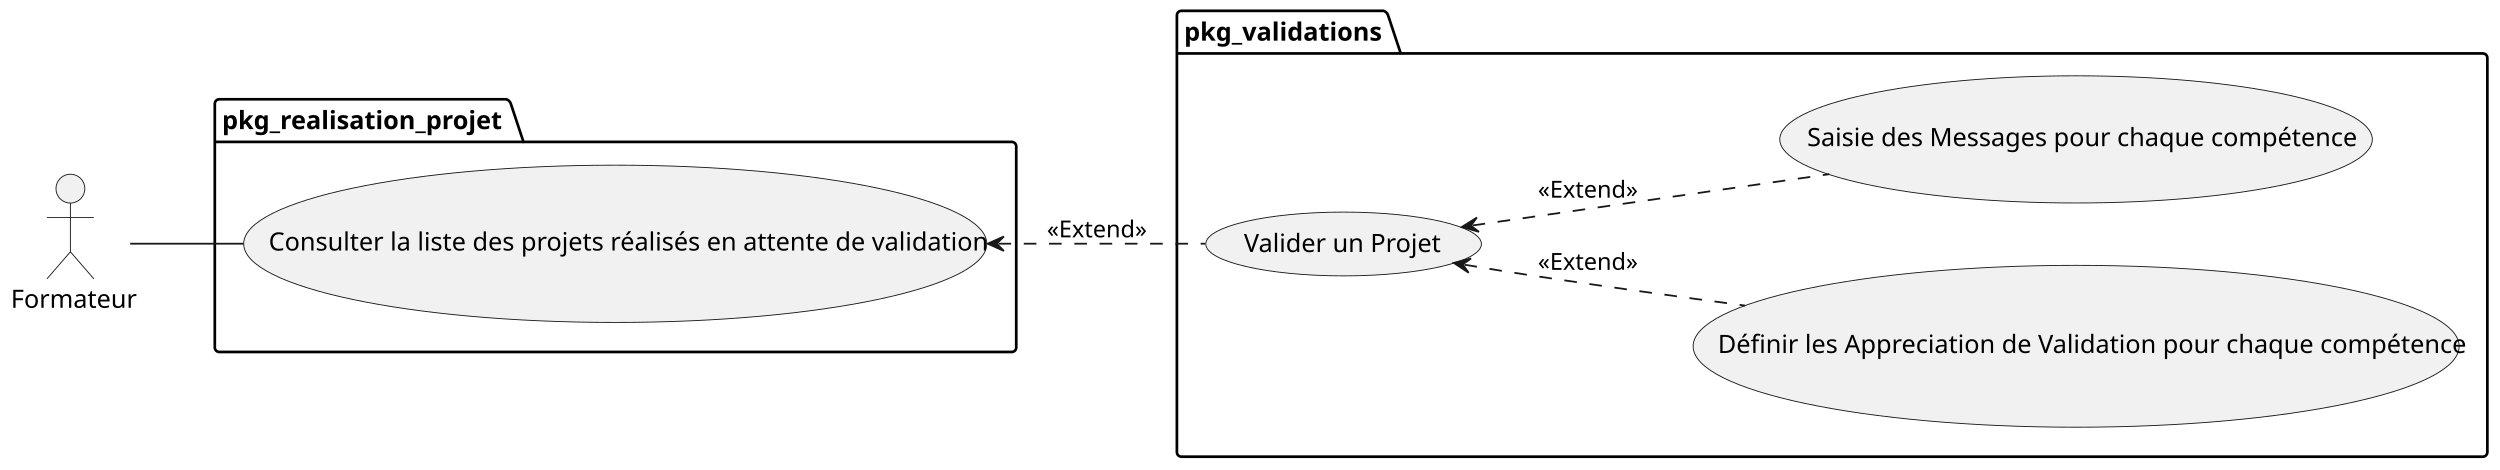
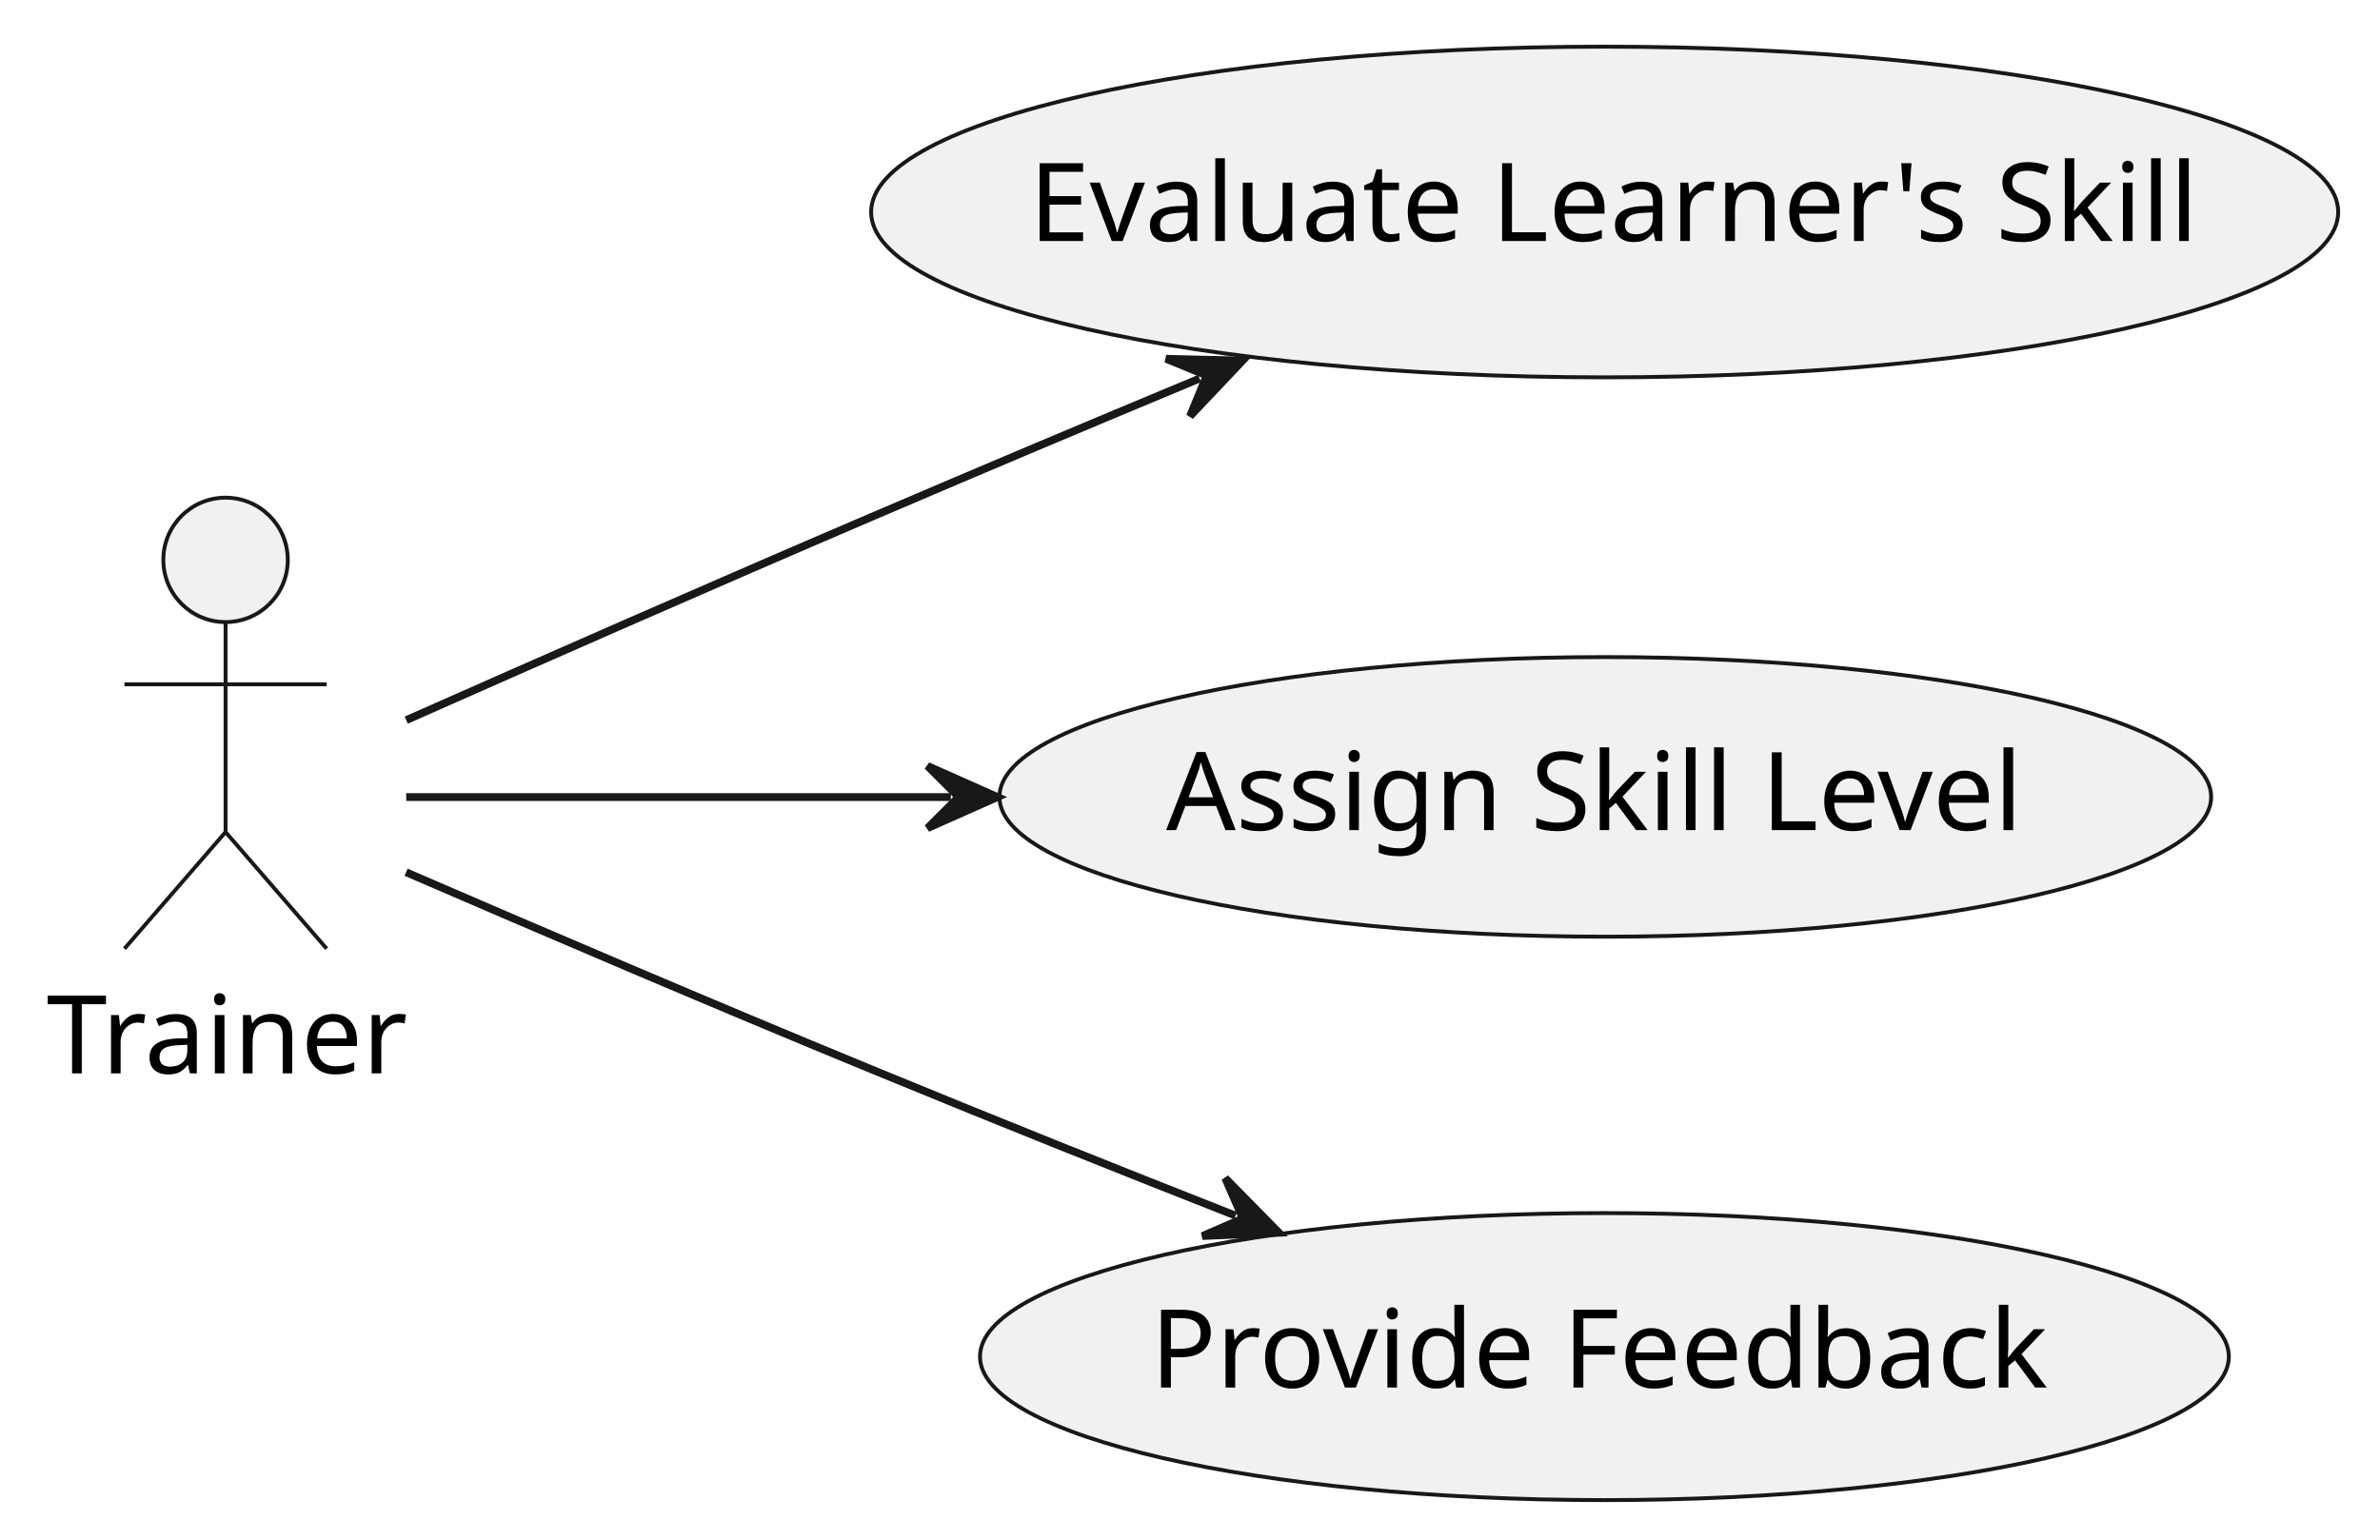
- <svg xmlns="http://www.w3.org/2000/svg" contentStyleType="text/css" height="260px" preserveAspectRatio="none" style="width:1385px;height:260px;background:#FFFFFF;" version="1.1" viewBox="0 0 1385 260" width="1385px" zoomAndPan="magnify">
+ <svg xmlns="http://www.w3.org/2000/svg" contentStyleType="text/css" height="198px" preserveAspectRatio="none" style="width:306px;height:198px;background:#FFFFFF;" version="1.1" viewBox="0 0 306 198" width="306px" zoomAndPan="magnify">
  <defs />
  <g>
-     <g id="cluster_pkg_validations">
-       <path d="M654.5,6 L766.5,6 A3.75,3.75 0 0 1 769,8.5 L776,29.609 L1375.5,29.609 A2.5,2.5 0 0 1 1378,32.109 L1378,250.5 A2.5,2.5 0 0 1 1375.5,253 L654.5,253 A2.5,2.5 0 0 1 652,250.5 L652,8.5 A2.5,2.5 0 0 1 654.5,6 " fill="none" style="stroke:#000000;stroke-width:1.5;" />
-       <line style="stroke:#000000;stroke-width:1.5;" x1="652" x2="776" y1="29.609" y2="29.609" />
-       <text fill="#000000" font-family="sans-serif" font-size="14" font-weight="bold" lengthAdjust="spacing" textLength="111" x="656" y="22.533">pkg_validations</text>
+     <g id="elem_Trainer">
+       <ellipse cx="29" cy="72" fill="#F1F1F1" rx="8" ry="8" style="stroke:#181818;stroke-width:0.5;" />
+       <path d="M29,80 L29,107 M16,88 L42,88 M29,107 L16,122 M29,107 L42,122 " fill="none" style="stroke:#181818;stroke-width:0.5;" />
+       <text fill="#000000" font-family="sans-serif" font-size="14" lengthAdjust="spacing" textLength="46" x="6" y="138.033">Trainer</text>
    </g>
-     <g id="cluster_pkg_realisation_projet">
-       <path d="M121.5,55 L280.5,55 A3.75,3.75 0 0 1 283,57.5 L290,78.609 L560.5,78.609 A2.5,2.5 0 0 1 563,81.109 L563,192.5 A2.5,2.5 0 0 1 560.5,195 L121.5,195 A2.5,2.5 0 0 1 119,192.5 L119,57.5 A2.5,2.5 0 0 1 121.5,55 " fill="none" style="stroke:#000000;stroke-width:1.5;" />
-       <line style="stroke:#000000;stroke-width:1.5;" x1="119" x2="290" y1="78.609" y2="78.609" />
-       <text fill="#000000" font-family="sans-serif" font-size="14" font-weight="bold" lengthAdjust="spacing" textLength="158" x="123" y="71.533">pkg_realisation_projet</text>
+     <g id="elem_Evaluate Learner's Skill">
+       <ellipse cx="206.313" cy="27.263" fill="#F1F1F1" rx="94.313" ry="21.263" style="stroke:#181818;stroke-width:0.5;" />
+       <text fill="#000000" font-family="sans-serif" font-size="14" lengthAdjust="spacing" textLength="148" x="132.313" y="30.991">Evaluate Learner's Skill</text>
    </g>
-     <g id="elem_Valider un Projet">
-       <ellipse cx="744.355" cy="135.171" fill="#F1F1F1" rx="76.355" ry="17.671" style="stroke:#181818;stroke-width:0.5;" />
-       <text fill="#000000" font-family="sans-serif" font-size="14" lengthAdjust="spacing" textLength="105" x="689.123" y="139.625">Valider un Projet</text>
+     <g id="elem_Assign Skill Level">
+       <ellipse cx="206.396" cy="102.479" fill="#F1F1F1" rx="77.896" ry="17.979" style="stroke:#181818;stroke-width:0.5;" />
+       <text fill="#000000" font-family="sans-serif" font-size="14" lengthAdjust="spacing" textLength="109" x="149.935" y="106.747">Assign Skill Level</text>
    </g>
-     <g id="elem_Définir les Appreciation de Validation pour chaque compétence">
-       <ellipse cx="1150.185" cy="191.837" fill="#F1F1F1" rx="212.185" ry="44.837" style="stroke:#181818;stroke-width:0.5;" />
-       <text fill="#000000" font-family="sans-serif" font-size="14" lengthAdjust="spacing" textLength="397" x="951.685" y="195.565">Définir les Appreciation de Validation pour chaque compétence</text>
+     <g id="elem_Provide Feedback">
+       <ellipse cx="206.283" cy="174.457" fill="#F1F1F1" rx="80.283" ry="18.456" style="stroke:#181818;stroke-width:0.5;" />
+       <text fill="#000000" font-family="sans-serif" font-size="14" lengthAdjust="spacing" textLength="115" x="147.919" y="178.434">Provide Feedback</text>
    </g>
-     <g id="elem_Saisie des Messages pour chaque compétence">
-       <ellipse cx="1150.131" cy="77.226" fill="#F1F1F1" rx="164.131" ry="35.226" style="stroke:#181818;stroke-width:0.5;" />
-       <text fill="#000000" font-family="sans-serif" font-size="14" lengthAdjust="spacing" textLength="298" x="1001.131" y="80.955">Saisie des Messages pour chaque compétence</text>
+     <g id="link_Trainer_Evaluate Learner's Skill">
+       <path d="M52.23,92.61 C68.69,85.31 91.7,75.19 112,66.5 C127.52,59.86 139.011,55.017 154.231,48.677 " fill="none" id="Trainer-to-Evaluate Learner's Skill" style="stroke:#181818;stroke-width:1.0;" />
+       <polygon fill="#181818" points="159.77,46.37,149.924,46.138,155.154,48.293,153,53.523,159.77,46.37" style="stroke:#181818;stroke-width:1.0;" />
    </g>
-     <g id="elem_Consulter la liste des projets réalisés en attente de validation">
-       <ellipse cx="340.835" cy="135.067" fill="#F1F1F1" rx="205.835" ry="43.567" style="stroke:#181818;stroke-width:0.5;" />
-       <text fill="#000000" font-family="sans-serif" font-size="14" lengthAdjust="spacing" textLength="384" x="148.835" y="138.796">Consulter la liste des projets réalisés en attente de validation</text>
+     <g id="link_Trainer_Assign Skill Level">
+       <path d="M52.23,102.5 C71.5,102.5 94.58,102.5 122.25,102.5 " fill="none" id="Trainer-to-Assign Skill Level" style="stroke:#181818;stroke-width:1.0;" />
+       <polygon fill="#181818" points="128.25,102.5,119.25,98.5,123.25,102.5,119.25,106.5,128.25,102.5" style="stroke:#181818;stroke-width:1.0;" />
    </g>
-     <g id="elem_Formateur">
-       <ellipse cx="39" cy="104.5" fill="#F1F1F1" rx="8" ry="8" style="stroke:#181818;stroke-width:0.5;" />
-       <path d="M39,112.5 L39,139.5 M26,120.5 L52,120.5 M39,139.5 L26,154.5 M39,139.5 L52,154.5 " fill="none" style="stroke:#181818;stroke-width:0.5;" />
-       <text fill="#000000" font-family="sans-serif" font-size="14" lengthAdjust="spacing" textLength="66" x="6" y="170.533">Formateur</text>
-     </g>
-     <g id="link_Valider un Projet_Définir les Appreciation de Validation pour chaque compétence">
-       <path d="M811.326,146.642 C826.206,149.162 836.21,150.77 851,153 C888.41,158.64 928.53,164.21 966.82,169.3 " fill="none" id="Valider un Projet-backto-Définir les Appreciation de Validation pour chaque compétence" style="stroke:#181818;stroke-width:1.0;stroke-dasharray:7.0,7.0;" />
-       <polygon fill="#181818" points="805.41,145.64,813.616,151.087,810.34,146.475,814.952,143.199,805.41,145.64" style="stroke:#181818;stroke-width:1.0;" />
-       <text fill="#000000" font-family="sans-serif" font-size="13" lengthAdjust="spacing" textLength="55" x="852" y="149.495">«Extend»</text>
-     </g>
-     <g id="link_Valider un Projet_Saisie des Messages pour chaque compétence">
-       <path d="M815.819,124.895 C870.449,117.035 944.71,106.36 1013.41,96.49 " fill="none" id="Valider un Projet-backto-Saisie des Messages pour chaque compétence" style="stroke:#181818;stroke-width:1.0;stroke-dasharray:7.0,7.0;" />
-       <polygon fill="#181818" points="809.88,125.75,819.358,128.428,814.829,125.038,818.219,120.509,809.88,125.75" style="stroke:#181818;stroke-width:1.0;" />
-       <text fill="#000000" font-family="sans-serif" font-size="13" lengthAdjust="spacing" textLength="55" x="852" y="109.495">«Extend»</text>
-     </g>
-     <g id="link_Formateur_Consulter la liste des projets réalisés en attente de validation">
-       <path d="M72.11,135 C88.81,135 110.78,135 134.97,135 " fill="none" id="Formateur-Consulter la liste des projets réalisés en attente de validation" style="stroke:#181818;stroke-width:1.0;" />
-     </g>
-     <g id="link_Consulter la liste des projets réalisés en attente de validation_Valider un Projet">
-       <path d="M553.16,135 C596.23,135 633.03,135 667.62,135 " fill="none" id="Consulter la liste des projets réalisés en attente de validation-backto-Valider un Projet" style="stroke:#181818;stroke-width:1.0;stroke-dasharray:7.0,7.0;" />
-       <polygon fill="#181818" points="547.16,135,556.16,139,552.16,135,556.16,131,547.16,135" style="stroke:#181818;stroke-width:1.0;" />
-       <text fill="#000000" font-family="sans-serif" font-size="13" lengthAdjust="spacing" textLength="55" x="580" y="131.495">«Extend»</text>
+     <g id="link_Trainer_Provide Feedback">
+       <path d="M52.21,112.17 C68.67,119.29 91.67,129.14 112,137.5 C129.11,144.54 142.507,149.891 158.857,156.331 " fill="none" id="Trainer-to-Provide Feedback" style="stroke:#181818;stroke-width:1.0;" />
+       <polygon fill="#181818" points="164.44,158.53,157.532,151.51,159.788,156.698,154.6,158.953,164.44,158.53" style="stroke:#181818;stroke-width:1.0;" />
    </g>
  </g>
</svg>
